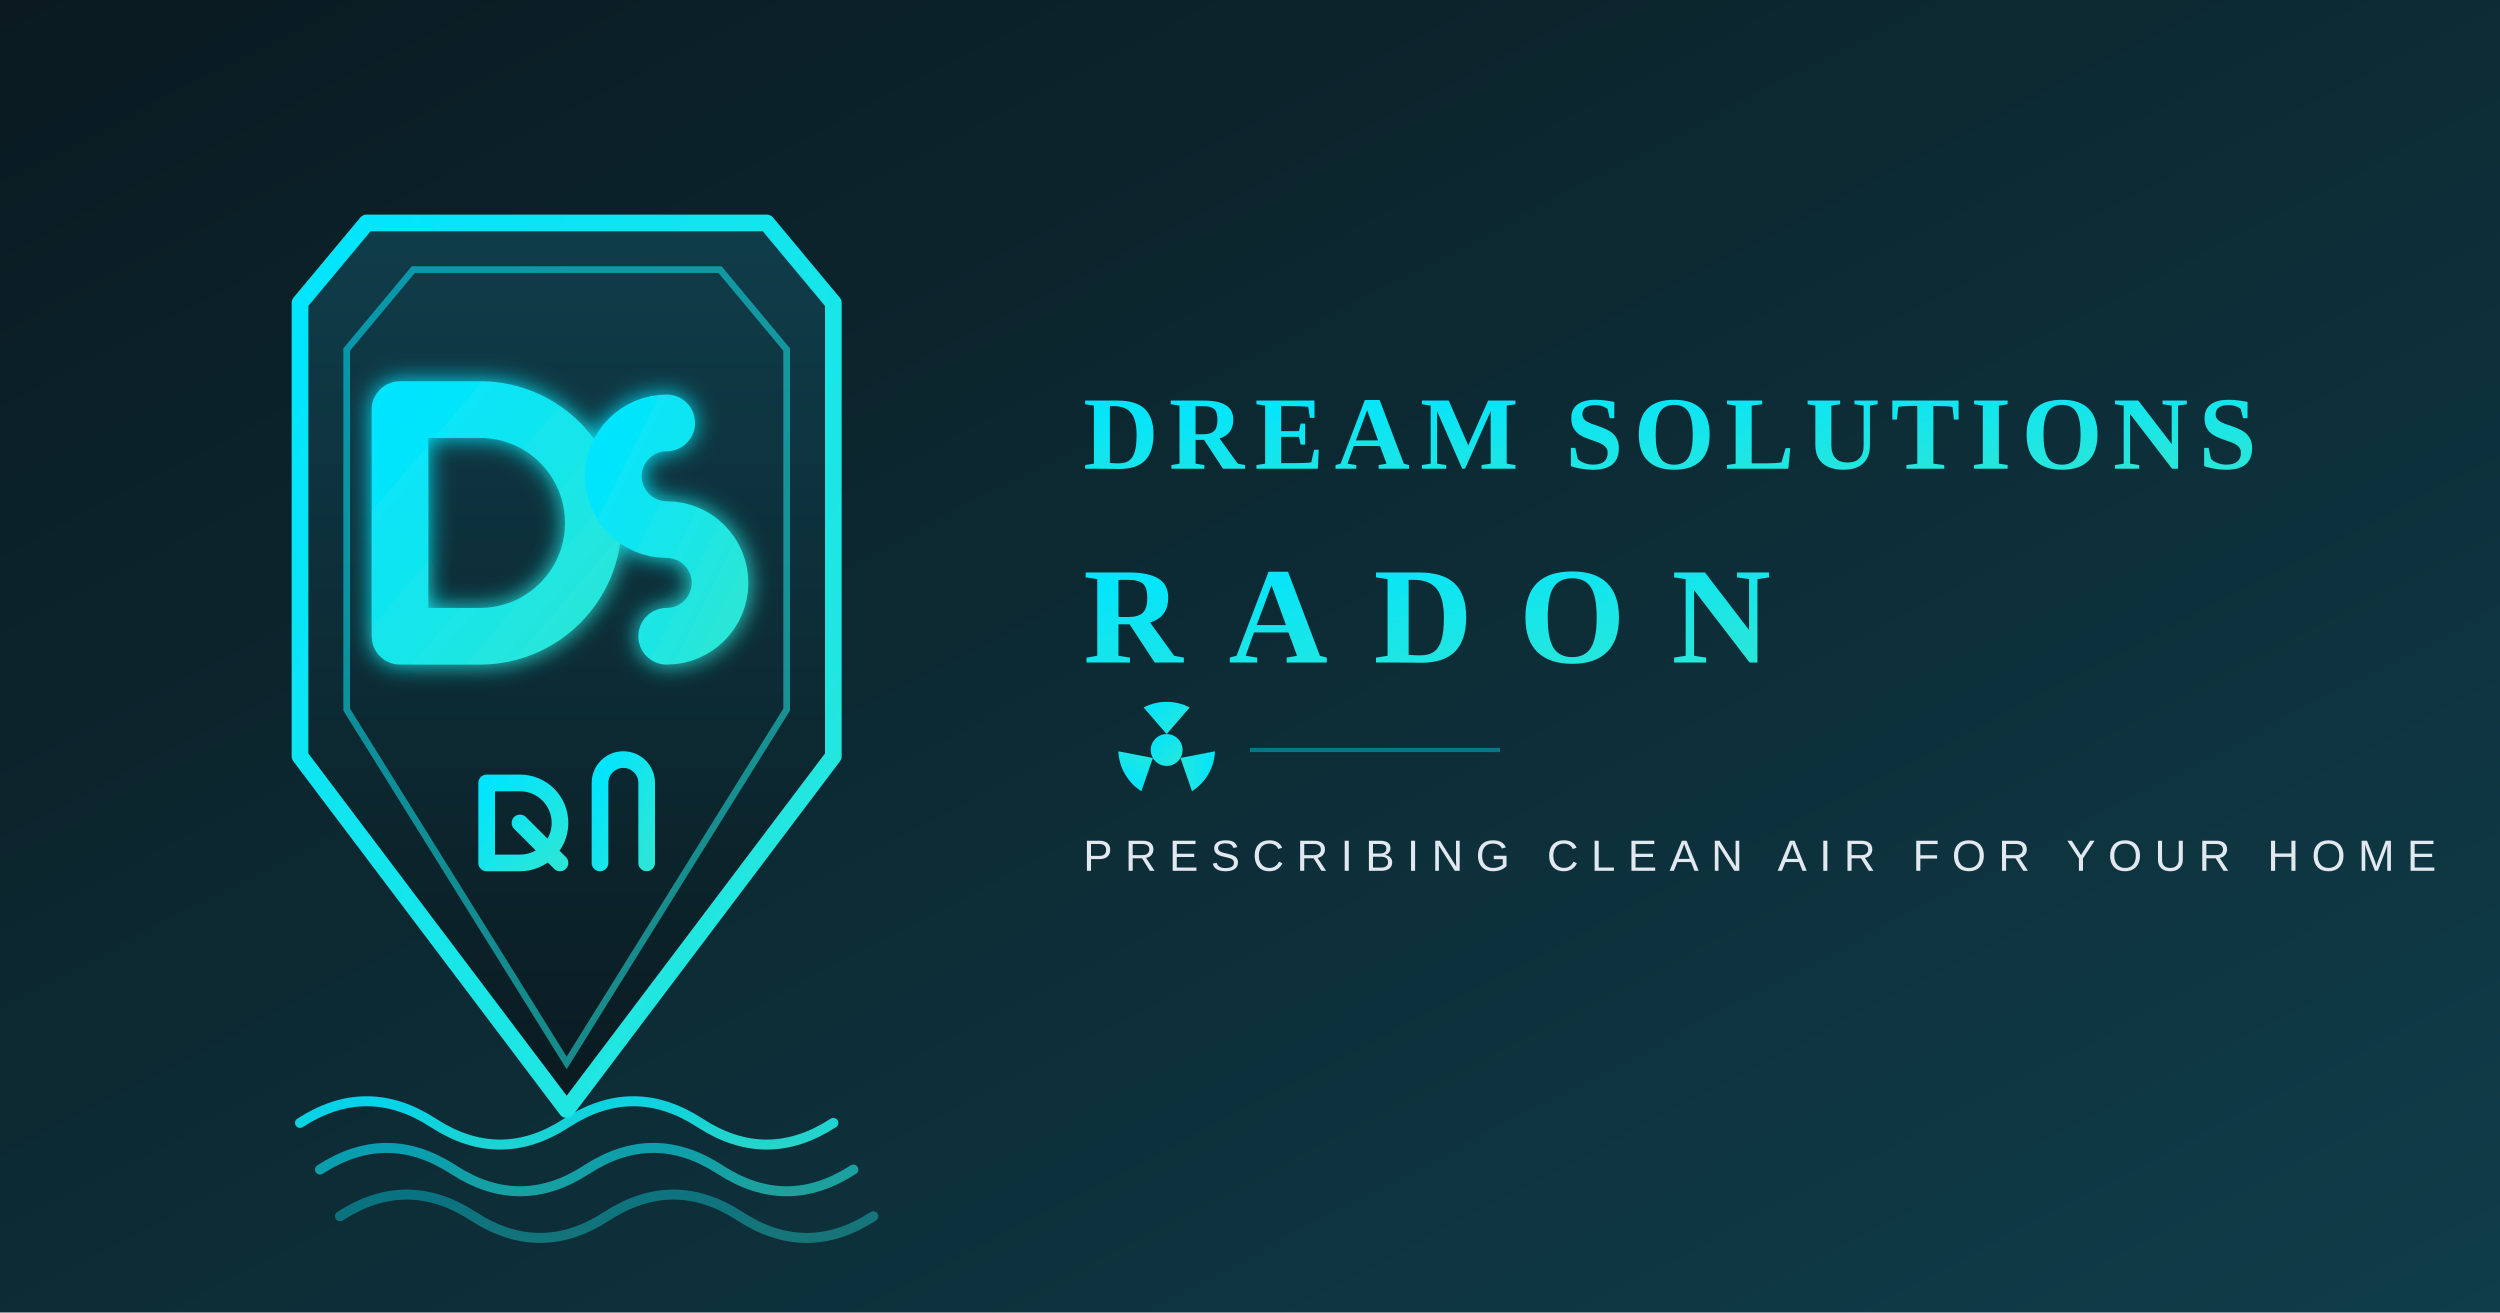
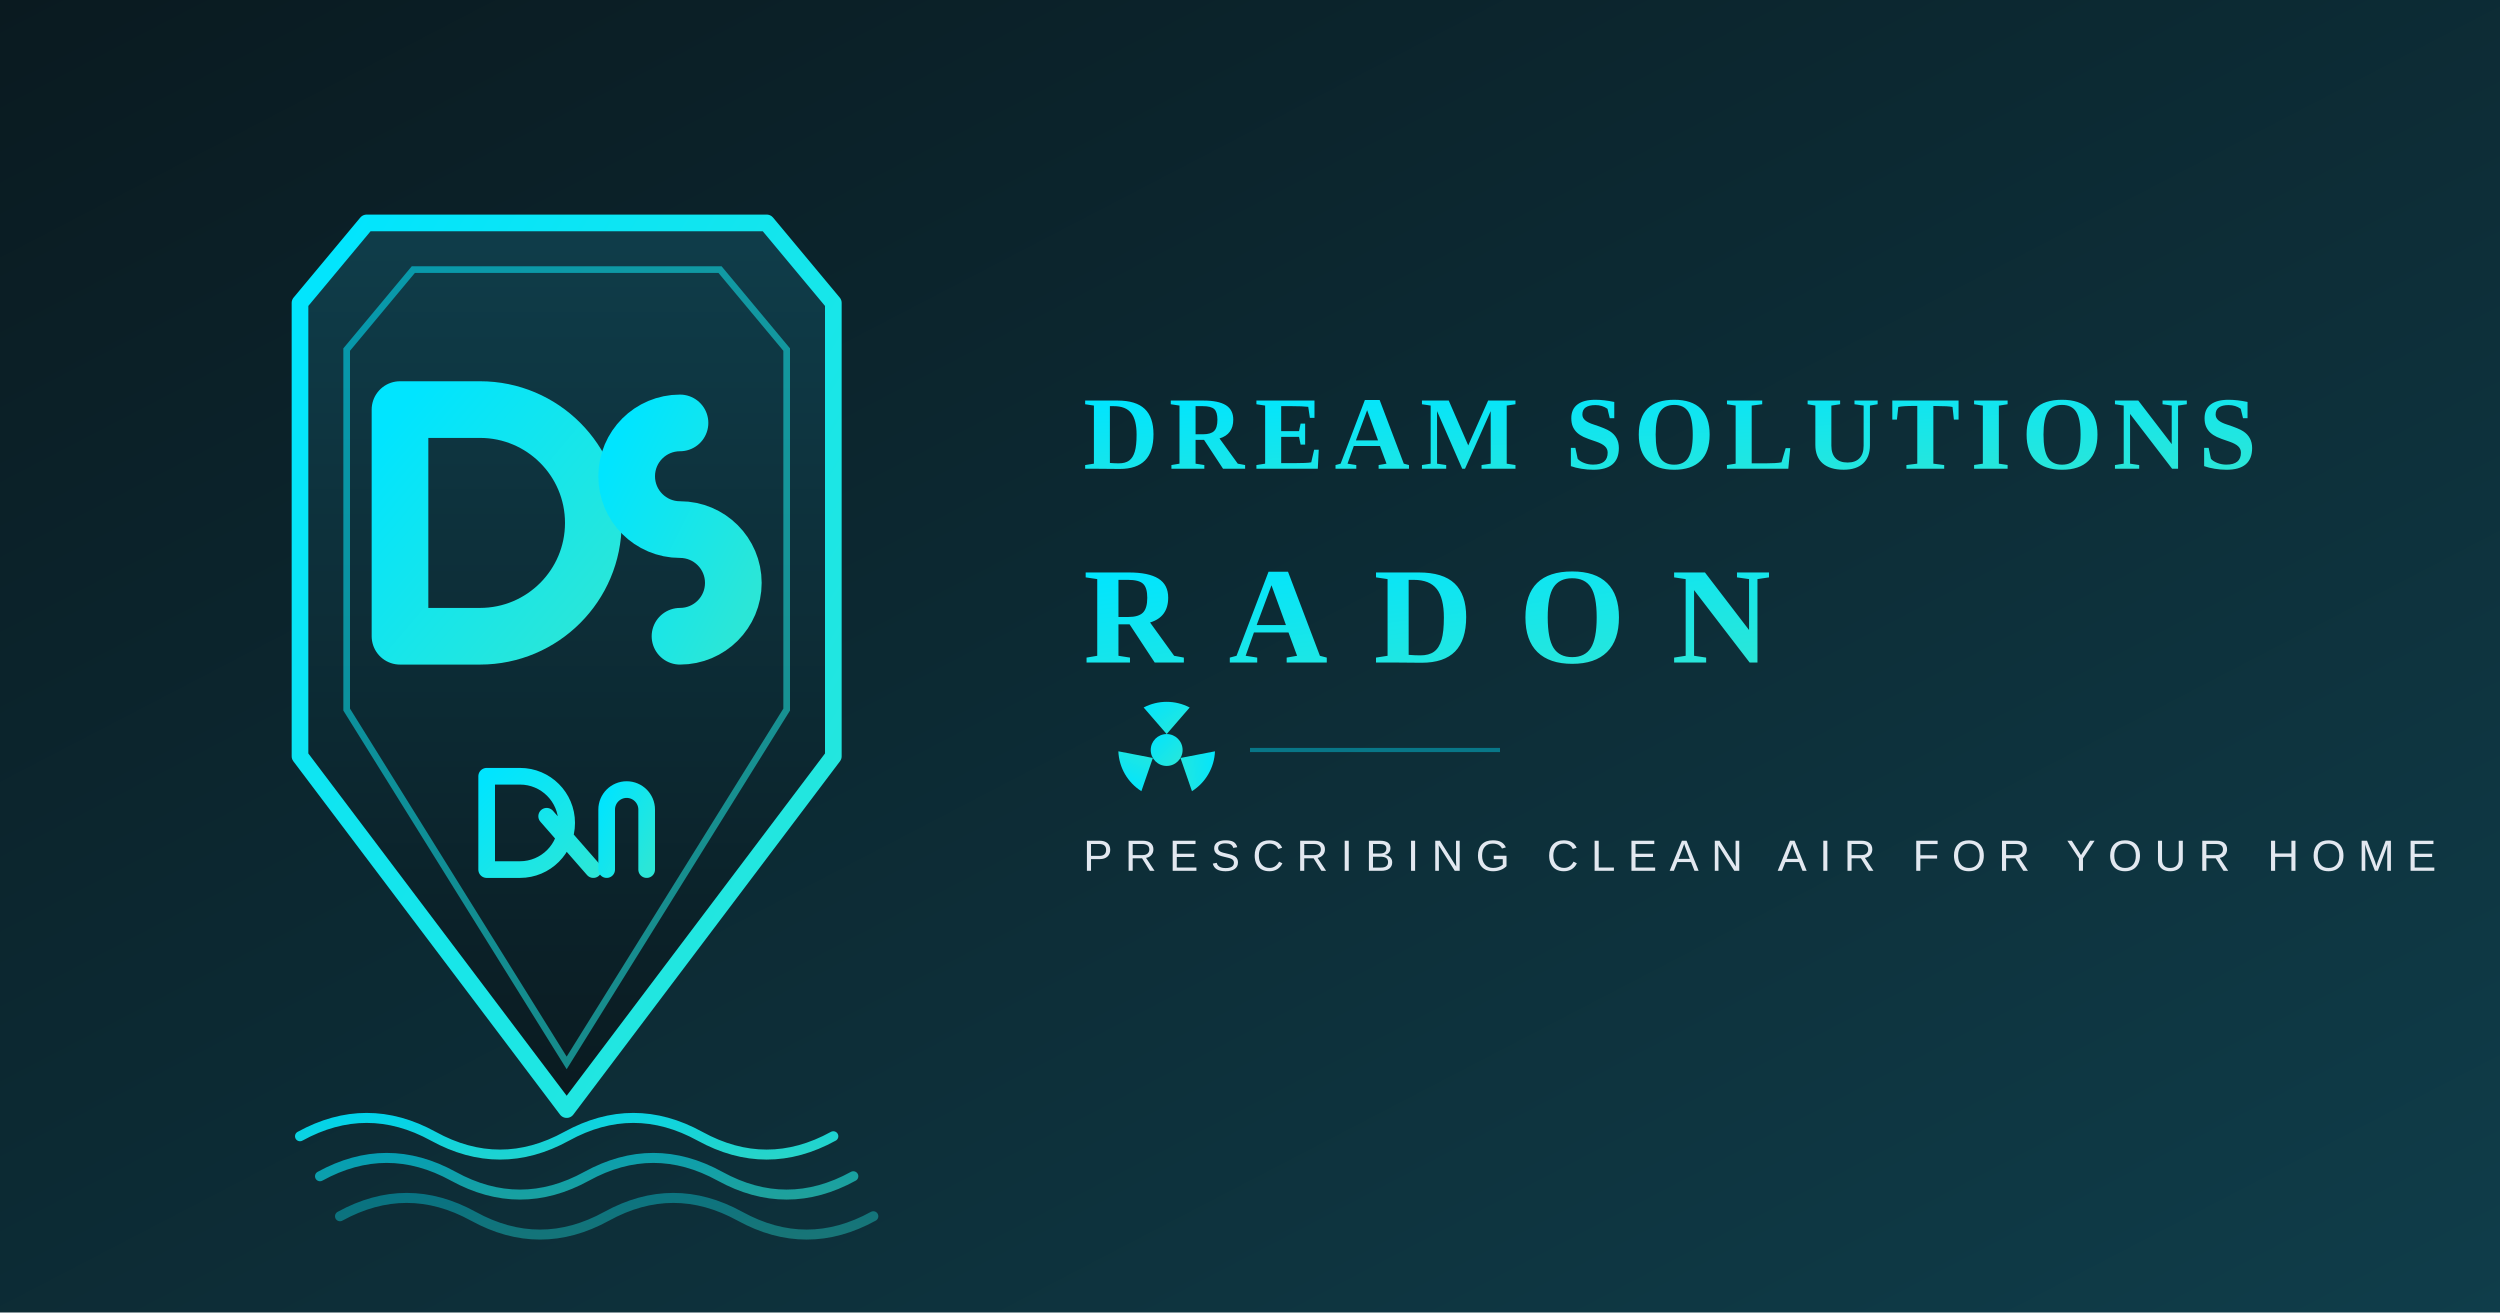
<svg xmlns="http://www.w3.org/2000/svg" width="1200" height="630" viewBox="0 0 1200 630">
  <defs>
    <linearGradient id="cyan" x1="0" y1="0" x2="1" y2="1">
      <stop offset="0" stop-color="#00E5FF" />
      <stop offset="1" stop-color="#2BE6D7" />
    </linearGradient>
    <linearGradient id="shieldbg" x1="0" y1="0" x2="0" y2="1">
      <stop offset="0" stop-color="#0F3D4A" />
      <stop offset="1" stop-color="#0A1A20" />
    </linearGradient>
    <linearGradient id="pagebg" x1="0" y1="0" x2="1" y2="1">
      <stop offset="0" stop-color="#0A1A20" />
      <stop offset="1" stop-color="#0F3D4A" />
    </linearGradient>
-     <filter id="glow" x="-50%" y="-50%" width="200%" height="200%">
-       <feGaussianBlur stdDeviation="3.5" result="blur" />
-       <feMerge>
-         <feMergeNode in="blur" />
-         <feMergeNode in="SourceGraphic" />
-       </feMerge>
-     </filter>
    <g id="trefoil">
      <circle cx="0" cy="0" r="4.5" fill="url(#cyan)" />
      <path id="blade" d="M0,-4.5 L6.5,-12 A14,14 0 0 0 -6.5,-12 Z" fill="url(#cyan)" />
      <use href="#blade" transform="rotate(120)" />
      <use href="#blade" transform="rotate(240)" />
    </g>
  </defs>
  <rect width="1200" height="630" fill="url(#pagebg)" />
  <g transform="translate(80,75) scale(1.6)">
    <path d="M 60 20 L 180 20 L 200 44 L 200 180 L 120 286 L 40 180 L 40 44 Z" fill="url(#shieldbg)" stroke="url(#cyan)" stroke-width="5" stroke-linejoin="round" />
    <path d="M 74 34 L 166 34 L 186 58 L 186 166 L 120 272 L 54 166 L 54 58 Z" fill="none" stroke="url(#cyan)" stroke-width="2" opacity="0.55" />
-     <g fill="none" stroke="url(#cyan)" stroke-width="17" stroke-linecap="round" stroke-linejoin="round" filter="url(#glow)">
+     <g fill="none" stroke="url(#cyan)" stroke-width="17" stroke-linecap="round" stroke-linejoin="round">
      <path d="M 70 76 V 144 M 70 76 H 94 A 34 34 0 0 1 94 144 H 70" />
-       <path d="M 150 80 A 16 16 0 0 0 150 112 A 16 16 0 0 1 150 144" />
+       <path d="M 154 80 A 16 16 0 0 0 154 112 A 16 16 0 0 1 154 144" />
    </g>
    <g fill="none" stroke="url(#cyan)" stroke-width="5" stroke-linecap="round" stroke-linejoin="round">
-       <path d="M 96 188 V 212 M 96 188 H 106 A 12 12 0 0 1 106 212 H 96 M 106 200 L 118 212" />
-       <path d="M 130 188 V 212 M 130 188 A 7 7 0 0 1 144 188 V 212" />
+       <path d="M 96 186 V 214 M 96 186 H 106 A 14 14 0 0 1 106 214 H 96 M 114 198 L 128 214" />
+       <path d="M 132 196 V 214 M 132 196 A 6 6 0 0 1 144 196 V 214" />
    </g>
    <g fill="none" stroke="url(#cyan)" stroke-width="3" stroke-linecap="round">
-       <path d="M 40 290 q 20 -13 40 0 q 20 13 40 0 q 20 -13 40 0 q 20 13 40 0" opacity="0.9" />
-       <path d="M 46 304 q 20 -13 40 0 q 20 13 40 0 q 20 -13 40 0 q 20 13 40 0" opacity="0.62" />
-       <path d="M 52 318 q 20 -13 40 0 q 20 13 40 0 q 20 -13 40 0 q 20 13 40 0" opacity="0.38" />
+       <path d="M 40 294 q 20 -11 40 0 q 20 11 40 0 q 20 -11 40 0 q 20 11 40 0" opacity="0.9" />
+       <path d="M 46 306 q 20 -11 40 0 q 20 11 40 0 q 20 -11 40 0 q 20 11 40 0" opacity="0.62" />
+       <path d="M 52 318 q 20 -11 40 0 q 20 11 40 0 q 20 -11 40 0 q 20 11 40 0" opacity="0.38" />
    </g>
  </g>
  <text x="520" y="225" fill="url(#cyan)" font-family="Georgia, 'Times New Roman', serif" font-weight="700" font-size="50" letter-spacing="5">DREAM SOLUTIONS</text>
  <text x="520" y="318" fill="url(#cyan)" font-family="Georgia, 'Times New Roman', serif" font-weight="700" font-size="66" letter-spacing="22">RADON</text>
  <g transform="translate(560,360) scale(1.7)">
    <use href="#trefoil" />
  </g>
  <line x1="600" y1="360" x2="720" y2="360" stroke="#00E5FF" stroke-opacity="0.4" stroke-width="2" />
  <text x="520" y="418" fill="#E2E8F0" font-family="Arial, Helvetica, sans-serif" font-size="21" letter-spacing="6">PRESCRIBING CLEAN AIR FOR YOUR HOME</text>
</svg>
